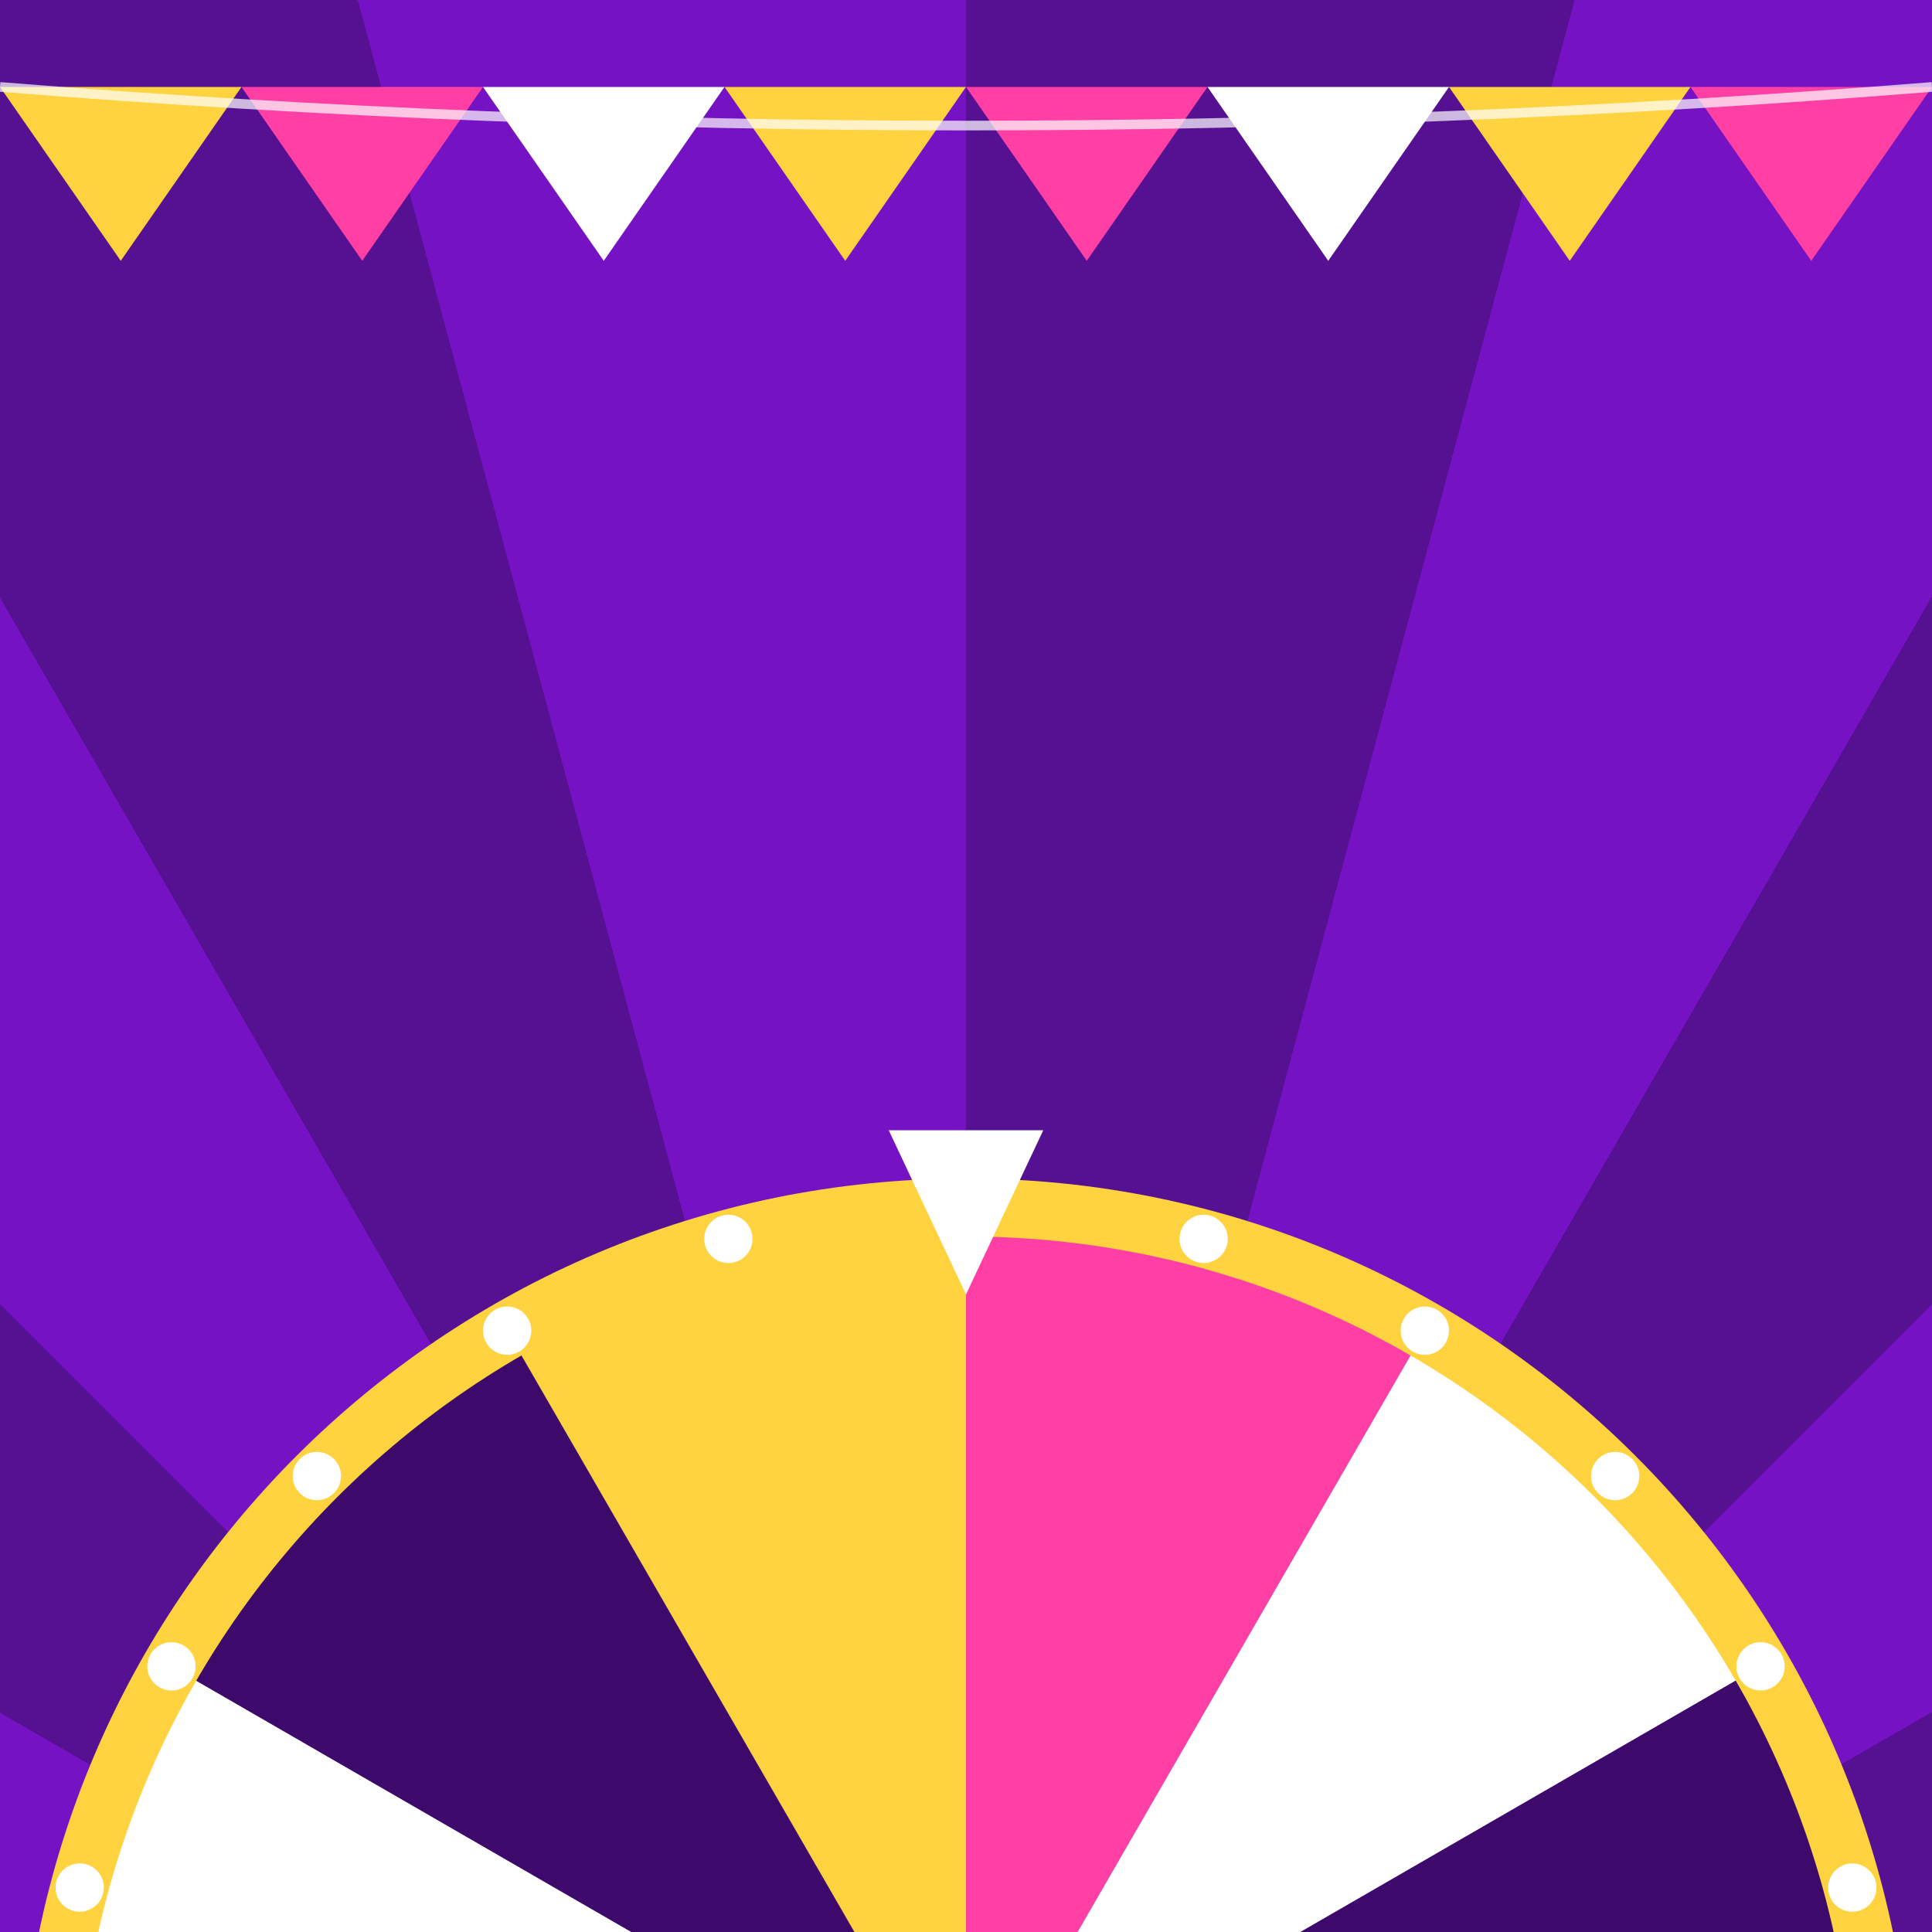
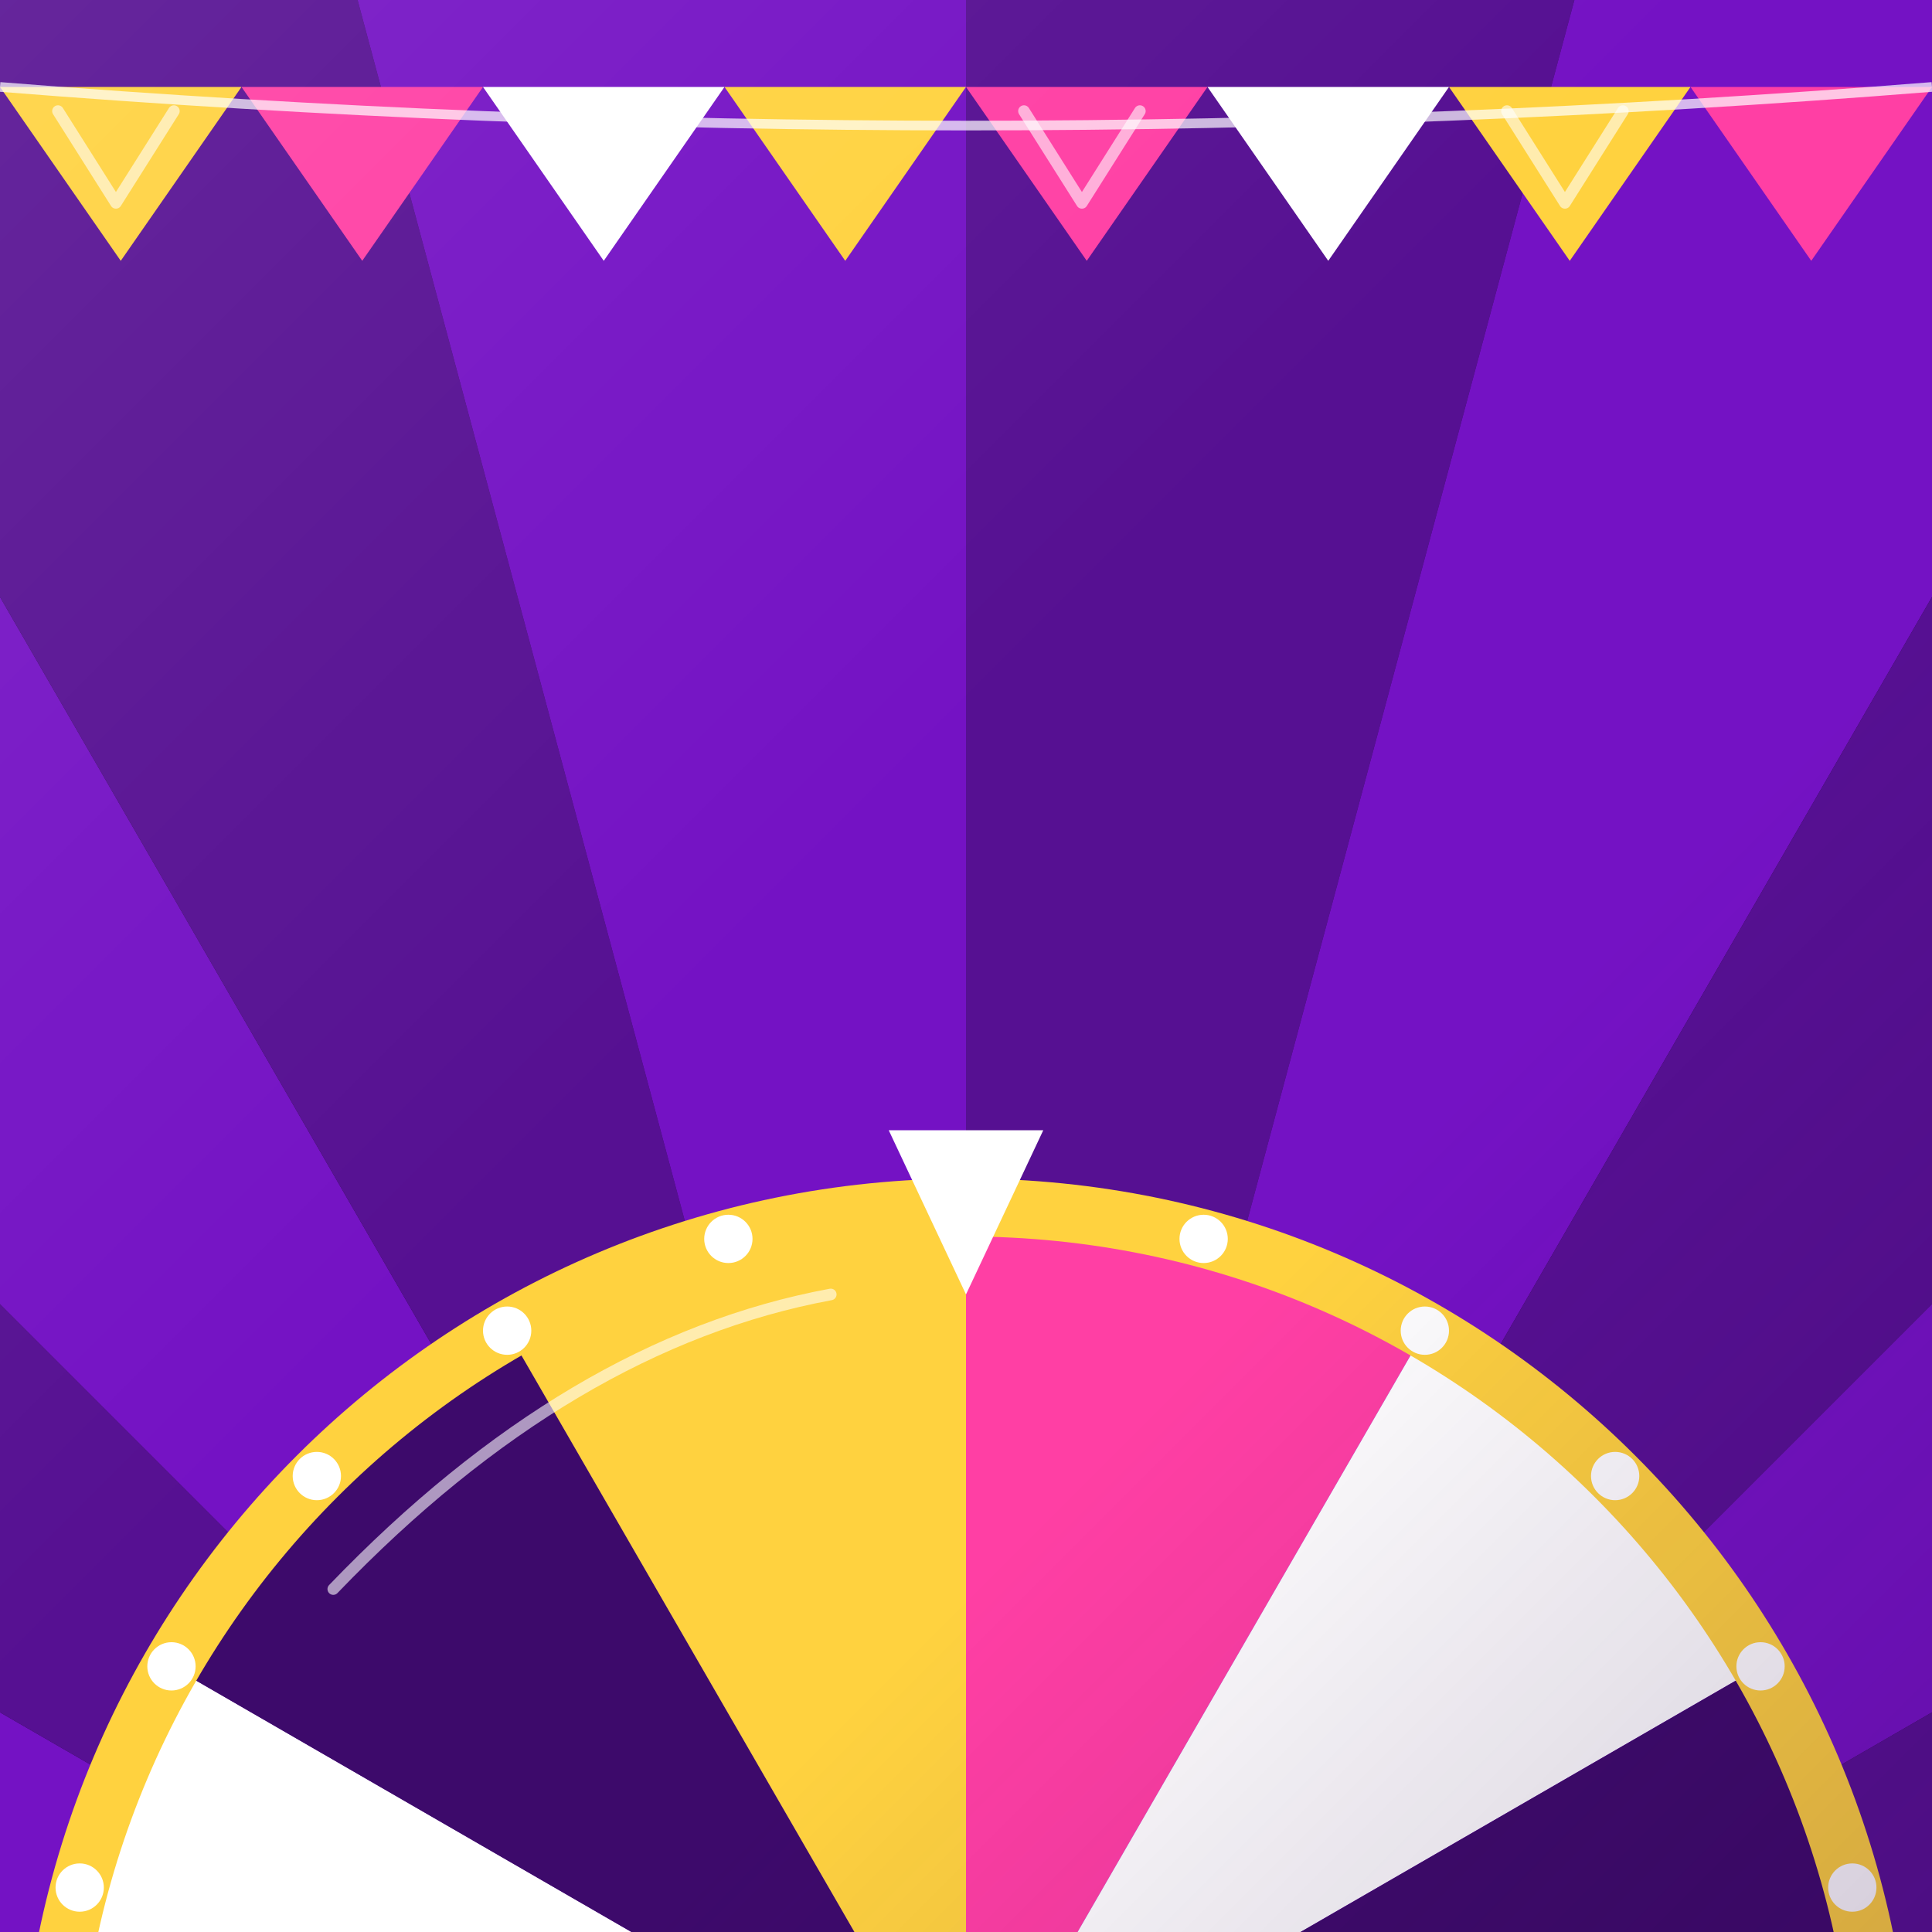
<svg xmlns="http://www.w3.org/2000/svg" viewBox="0 0 400 400" preserveAspectRatio="xMidYMid slice">
  <rect x="0" y="0" width="400" height="400" fill="#2b0548" />
  <polygon points="200,470 900,470 894,561.4 876.1,651.2" fill="#561092" />
  <polygon points="200,470 876.1,651.2 846.7,737.9 806.2,820" fill="#7412c4" />
  <polygon points="200,470 806.2,820 755.3,896.1 695,965" fill="#561092" />
  <polygon points="200,470 695,965 626.1,1025.3 550,1076.2" fill="#7412c4" />
  <polygon points="200,470 550,1076.2 467.9,1116.7 381.2,1146.1" fill="#561092" />
  <polygon points="200,470 381.2,1146.1 291.4,1164 200,1170" fill="#7412c4" />
  <polygon points="200,470 200,1170 108.6,1164 18.8,1146.1" fill="#561092" />
  <polygon points="200,470 18.8,1146.1 -67.9,1116.7 -150,1076.2" fill="#7412c4" />
  <polygon points="200,470 -150,1076.2 -226.1,1025.3 -295,965" fill="#561092" />
  <polygon points="200,470 -295,965 -355.3,896.1 -406.2,820" fill="#7412c4" />
  <polygon points="200,470 -406.2,820 -446.7,737.9 -476.1,651.2" fill="#561092" />
  <polygon points="200,470 -476.1,651.2 -494,561.4 -500,470" fill="#7412c4" />
  <polygon points="200,470 -500,470 -494,378.6 -476.1,288.8" fill="#561092" />
  <polygon points="200,470 -476.1,288.8 -446.7,202.1 -406.2,120" fill="#7412c4" />
  <polygon points="200,470 -406.2,120 -355.3,43.9 -295,-25" fill="#561092" />
  <polygon points="200,470 -295,-25 -226.1,-85.3 -150,-136.2" fill="#7412c4" />
  <polygon points="200,470 -150,-136.2 -67.9,-176.7 18.8,-206.1" fill="#561092" />
  <polygon points="200,470 18.8,-206.1 108.6,-224 200,-230" fill="#7412c4" />
  <polygon points="200,470 200,-230 291.4,-224 381.2,-206.1" fill="#561092" />
  <polygon points="200,470 381.2,-206.1 467.9,-176.7 550,-136.2" fill="#7412c4" />
  <polygon points="200,470 550,-136.2 626.1,-85.3 695,-25" fill="#561092" />
  <polygon points="200,470 695,-25 755.3,43.9 806.2,120" fill="#7412c4" />
  <polygon points="200,470 806.2,120 846.7,202.1 876.1,288.8" fill="#561092" />
  <polygon points="200,470 876.1,288.8 894,378.6 900,470" fill="#7412c4" />
  <polygon points="0,18 50,18 25,54" fill="#ffd23f" />
  <polygon points="50,18 100,18 75,54" fill="#ff3fa4" />
  <polygon points="100,18 150,18 125,54" fill="#ffffff" />
  <polygon points="150,18 200,18 175,54" fill="#ffd23f" />
  <polygon points="200,18 250,18 225,54" fill="#ff3fa4" />
  <polygon points="250,18 300,18 275,54" fill="#ffffff" />
  <polygon points="300,18 350,18 325,54" fill="#ffd23f" />
  <polygon points="350,18 400,18 375,54" fill="#ff3fa4" />
  <path d="M0 18Q200 34 400 18" fill="none" stroke="#ffffff" stroke-width="2" opacity="0.7" />
  <polygon points="200,440 390,440 383.5,489.2 364.5,535" fill="#ffd23f" />
  <polygon points="200,440 364.5,535 334.4,574.4 295,604.5" fill="#ff3fa4" />
  <polygon points="200,440 295,604.5 249.2,623.5 200,630" fill="#ffffff" />
  <polygon points="200,440 200,630 150.8,623.5 105,604.5" fill="#3d0a6b" />
  <polygon points="200,440 105,604.5 65.6,574.4 35.5,535" fill="#ffd23f" />
  <polygon points="200,440 35.5,535 16.5,489.2 10,440" fill="#ff3fa4" />
  <polygon points="200,440 10,440 16.5,390.8 35.5,345" fill="#ffffff" />
  <polygon points="200,440 35.5,345 65.6,305.6 105,275.5" fill="#3d0a6b" />
  <polygon points="200,440 105,275.5 150.8,256.5 200,250" fill="#ffd23f" />
  <polygon points="200,440 200,250 249.2,256.5 295,275.5" fill="#ff3fa4" />
  <polygon points="200,440 295,275.5 334.4,305.6 364.5,345" fill="#ffffff" />
  <polygon points="200,440 364.5,345 383.5,390.8 390,440" fill="#3d0a6b" />
  <circle cx="200" cy="440" r="190" fill="none" stroke="#ffd23f" stroke-width="12" />
  <circle cx="390" cy="440" r="5" fill="#ffffff" />
  <circle cx="383.5" cy="489.2" r="5" fill="#ffffff" />
  <circle cx="364.5" cy="535" r="5" fill="#ffffff" />
  <circle cx="334.4" cy="574.4" r="5" fill="#ffffff" />
  <circle cx="295" cy="604.5" r="5" fill="#ffffff" />
  <circle cx="249.2" cy="623.5" r="5" fill="#ffffff" />
  <circle cx="200" cy="630" r="5" fill="#ffffff" />
  <circle cx="150.8" cy="623.5" r="5" fill="#ffffff" />
  <circle cx="105" cy="604.5" r="5" fill="#ffffff" />
  <circle cx="65.6" cy="574.4" r="5" fill="#ffffff" />
  <circle cx="35.5" cy="535" r="5" fill="#ffffff" />
  <circle cx="16.5" cy="489.2" r="5" fill="#ffffff" />
  <circle cx="10" cy="440" r="5" fill="#ffffff" />
  <circle cx="16.5" cy="390.8" r="5" fill="#ffffff" />
  <circle cx="35.5" cy="345" r="5" fill="#ffffff" />
  <circle cx="65.6" cy="305.6" r="5" fill="#ffffff" />
  <circle cx="105" cy="275.5" r="5" fill="#ffffff" />
  <circle cx="150.8" cy="256.5" r="5" fill="#ffffff" />
  <circle cx="200" cy="250" r="5" fill="#ffffff" />
  <circle cx="249.2" cy="256.5" r="5" fill="#ffffff" />
  <circle cx="295" cy="275.5" r="5" fill="#ffffff" />
  <circle cx="334.4" cy="305.6" r="5" fill="#ffffff" />
  <circle cx="364.5" cy="345" r="5" fill="#ffffff" />
  <circle cx="383.5" cy="390.8" r="5" fill="#ffffff" />
  <circle cx="200" cy="440" r="30" fill="#ffd23f" stroke="#ffffff" stroke-width="4" />
  <polygon points="184,234 216,234 200,268" fill="#ffffff" />
+   <path d="M12 23l12 19 12-19 M112 23l12 19 12-19 M212 23l12 19 12-19 M312 23l12 19 12-19 M69 329Q118 278 172 268" fill="none" stroke="#ffffff" stroke-width="2.4" stroke-linecap="round" stroke-linejoin="round" opacity="0.58" />
+   <defs>
+     <linearGradient id="print-wash" x1="0" y1="0" x2="1" y2="1">
+       <stop offset="0" stop-color="#ffffff" stop-opacity="0.09" />
+       <stop offset="0.44" stop-color="#ffffff" stop-opacity="0" />
+       <stop offset="0.66" stop-color="#2b0548" stop-opacity="0" />
+       <stop offset="1" stop-color="#2b0548" stop-opacity="0.2" />
+     </linearGradient>
+   </defs>
+   <rect x="0" y="0" width="400" height="400" fill="url(#print-wash)" />
</svg>
